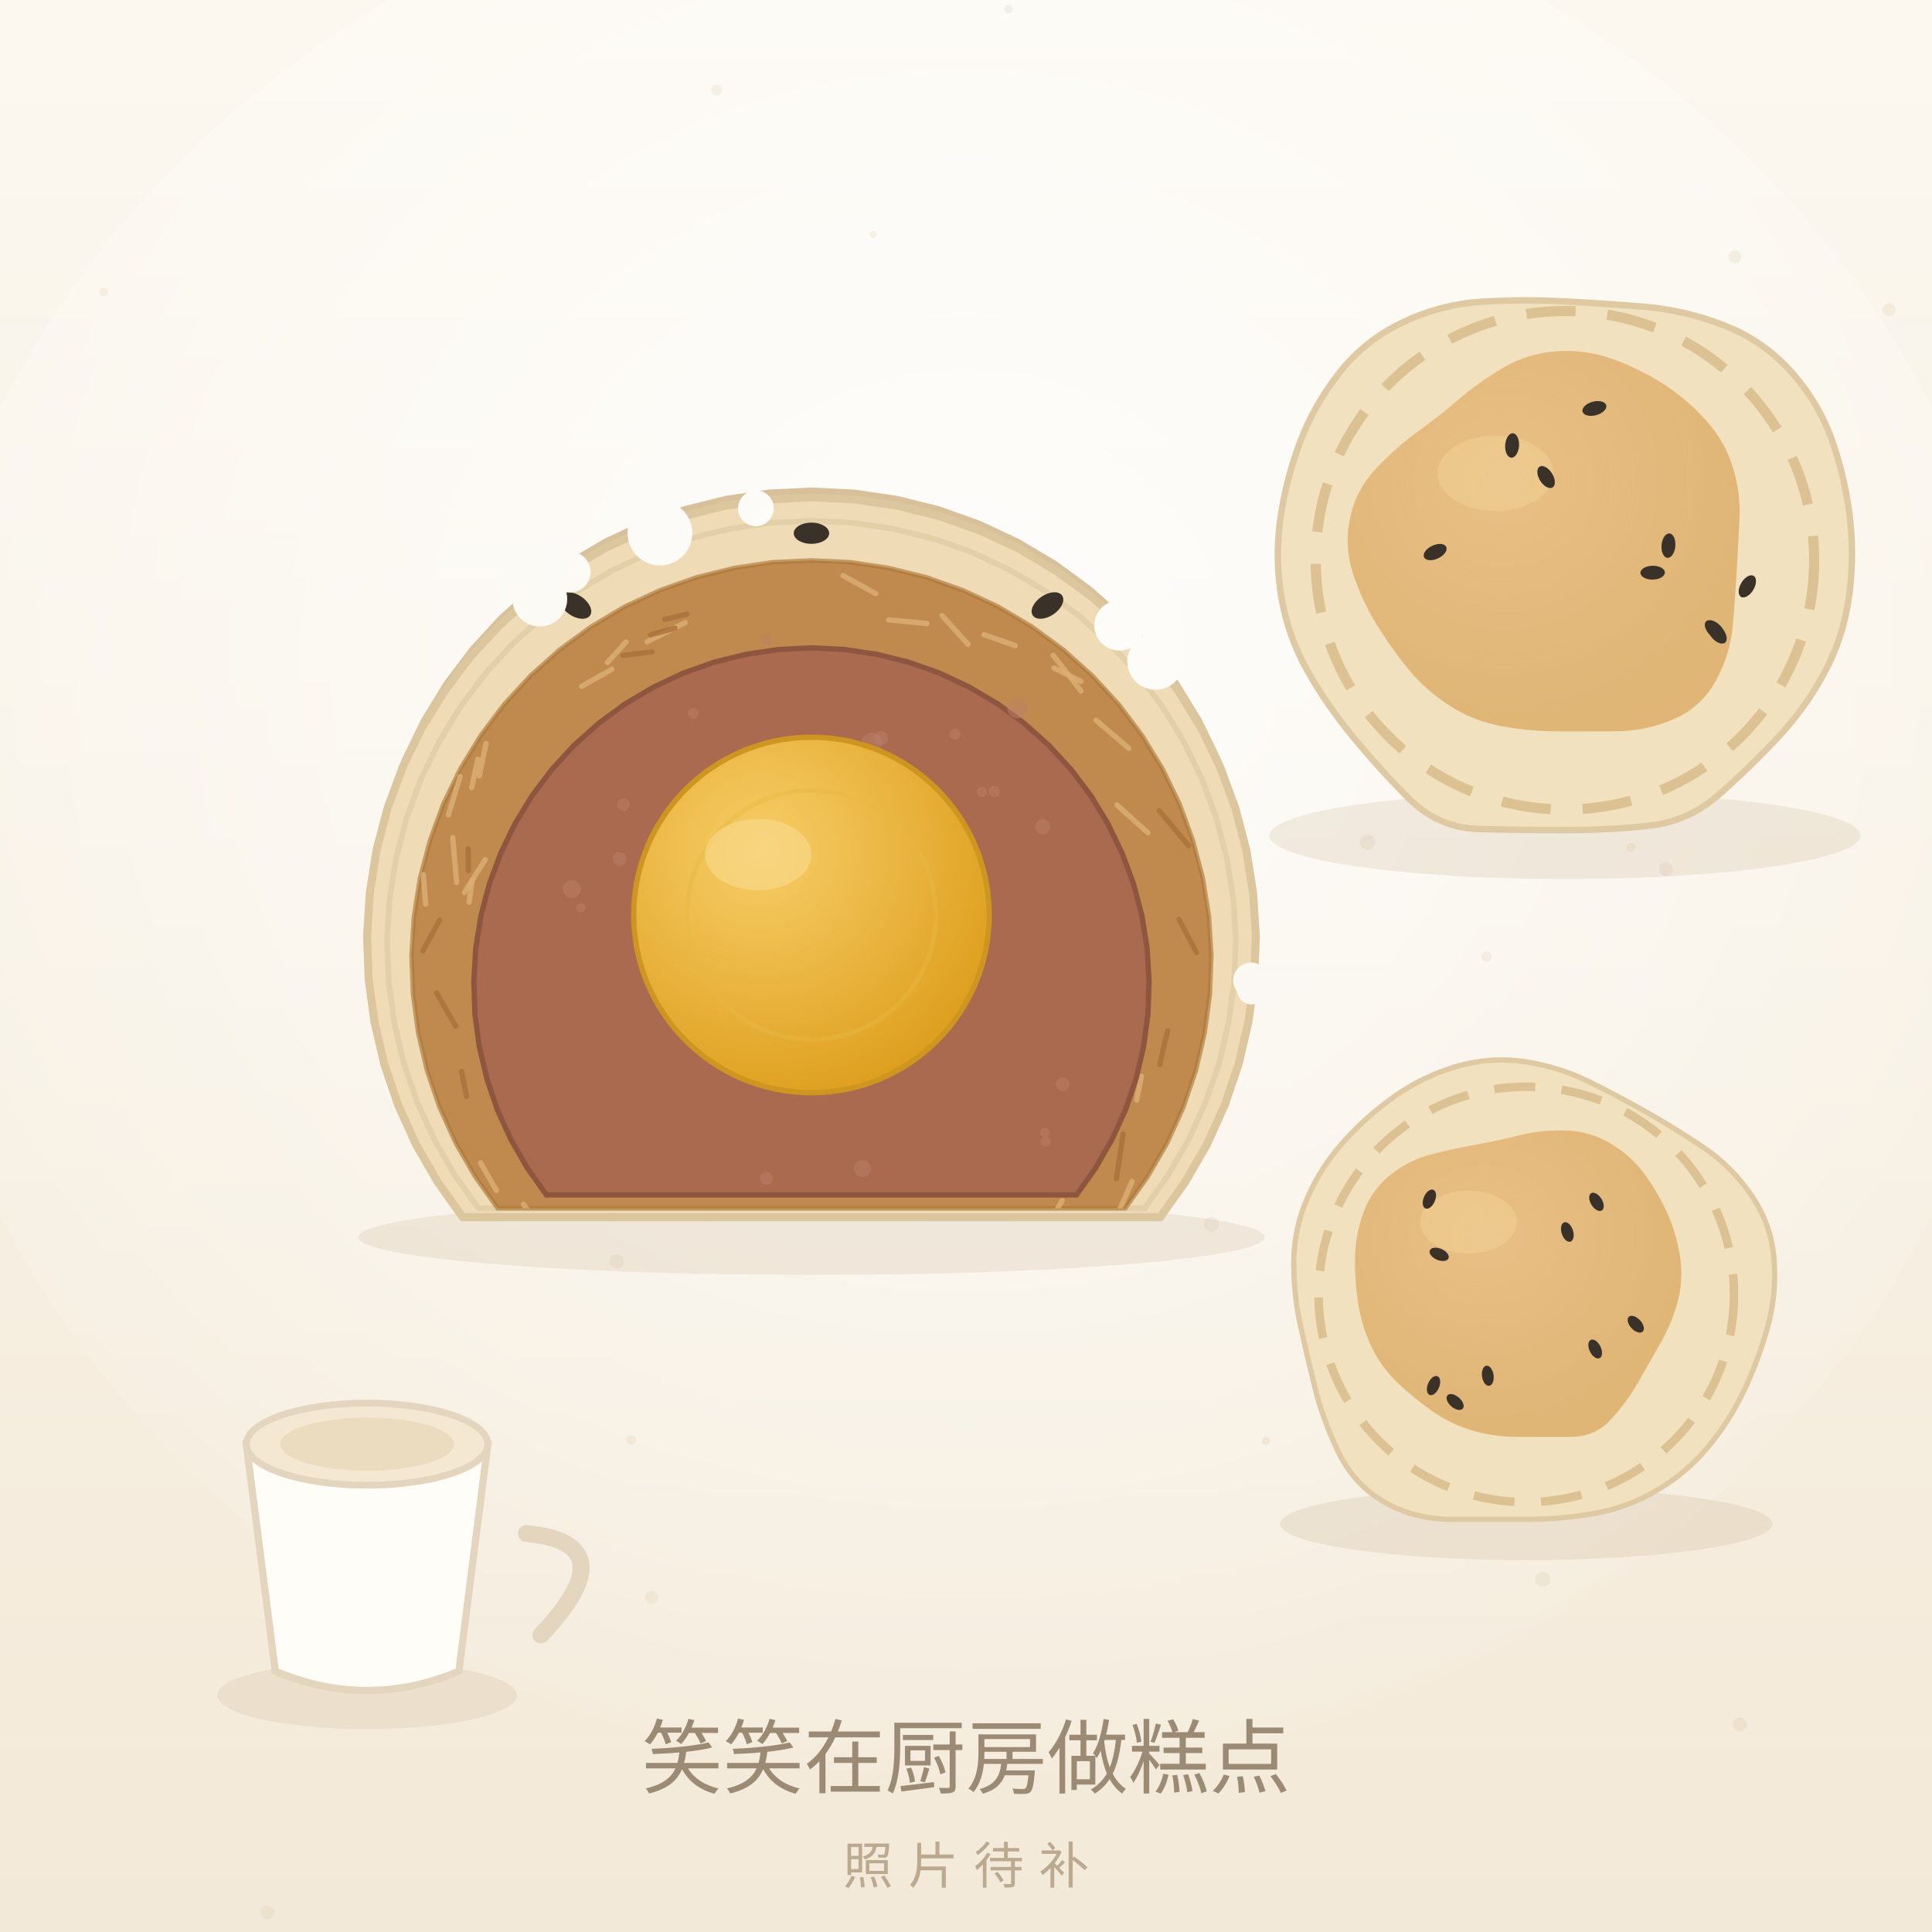
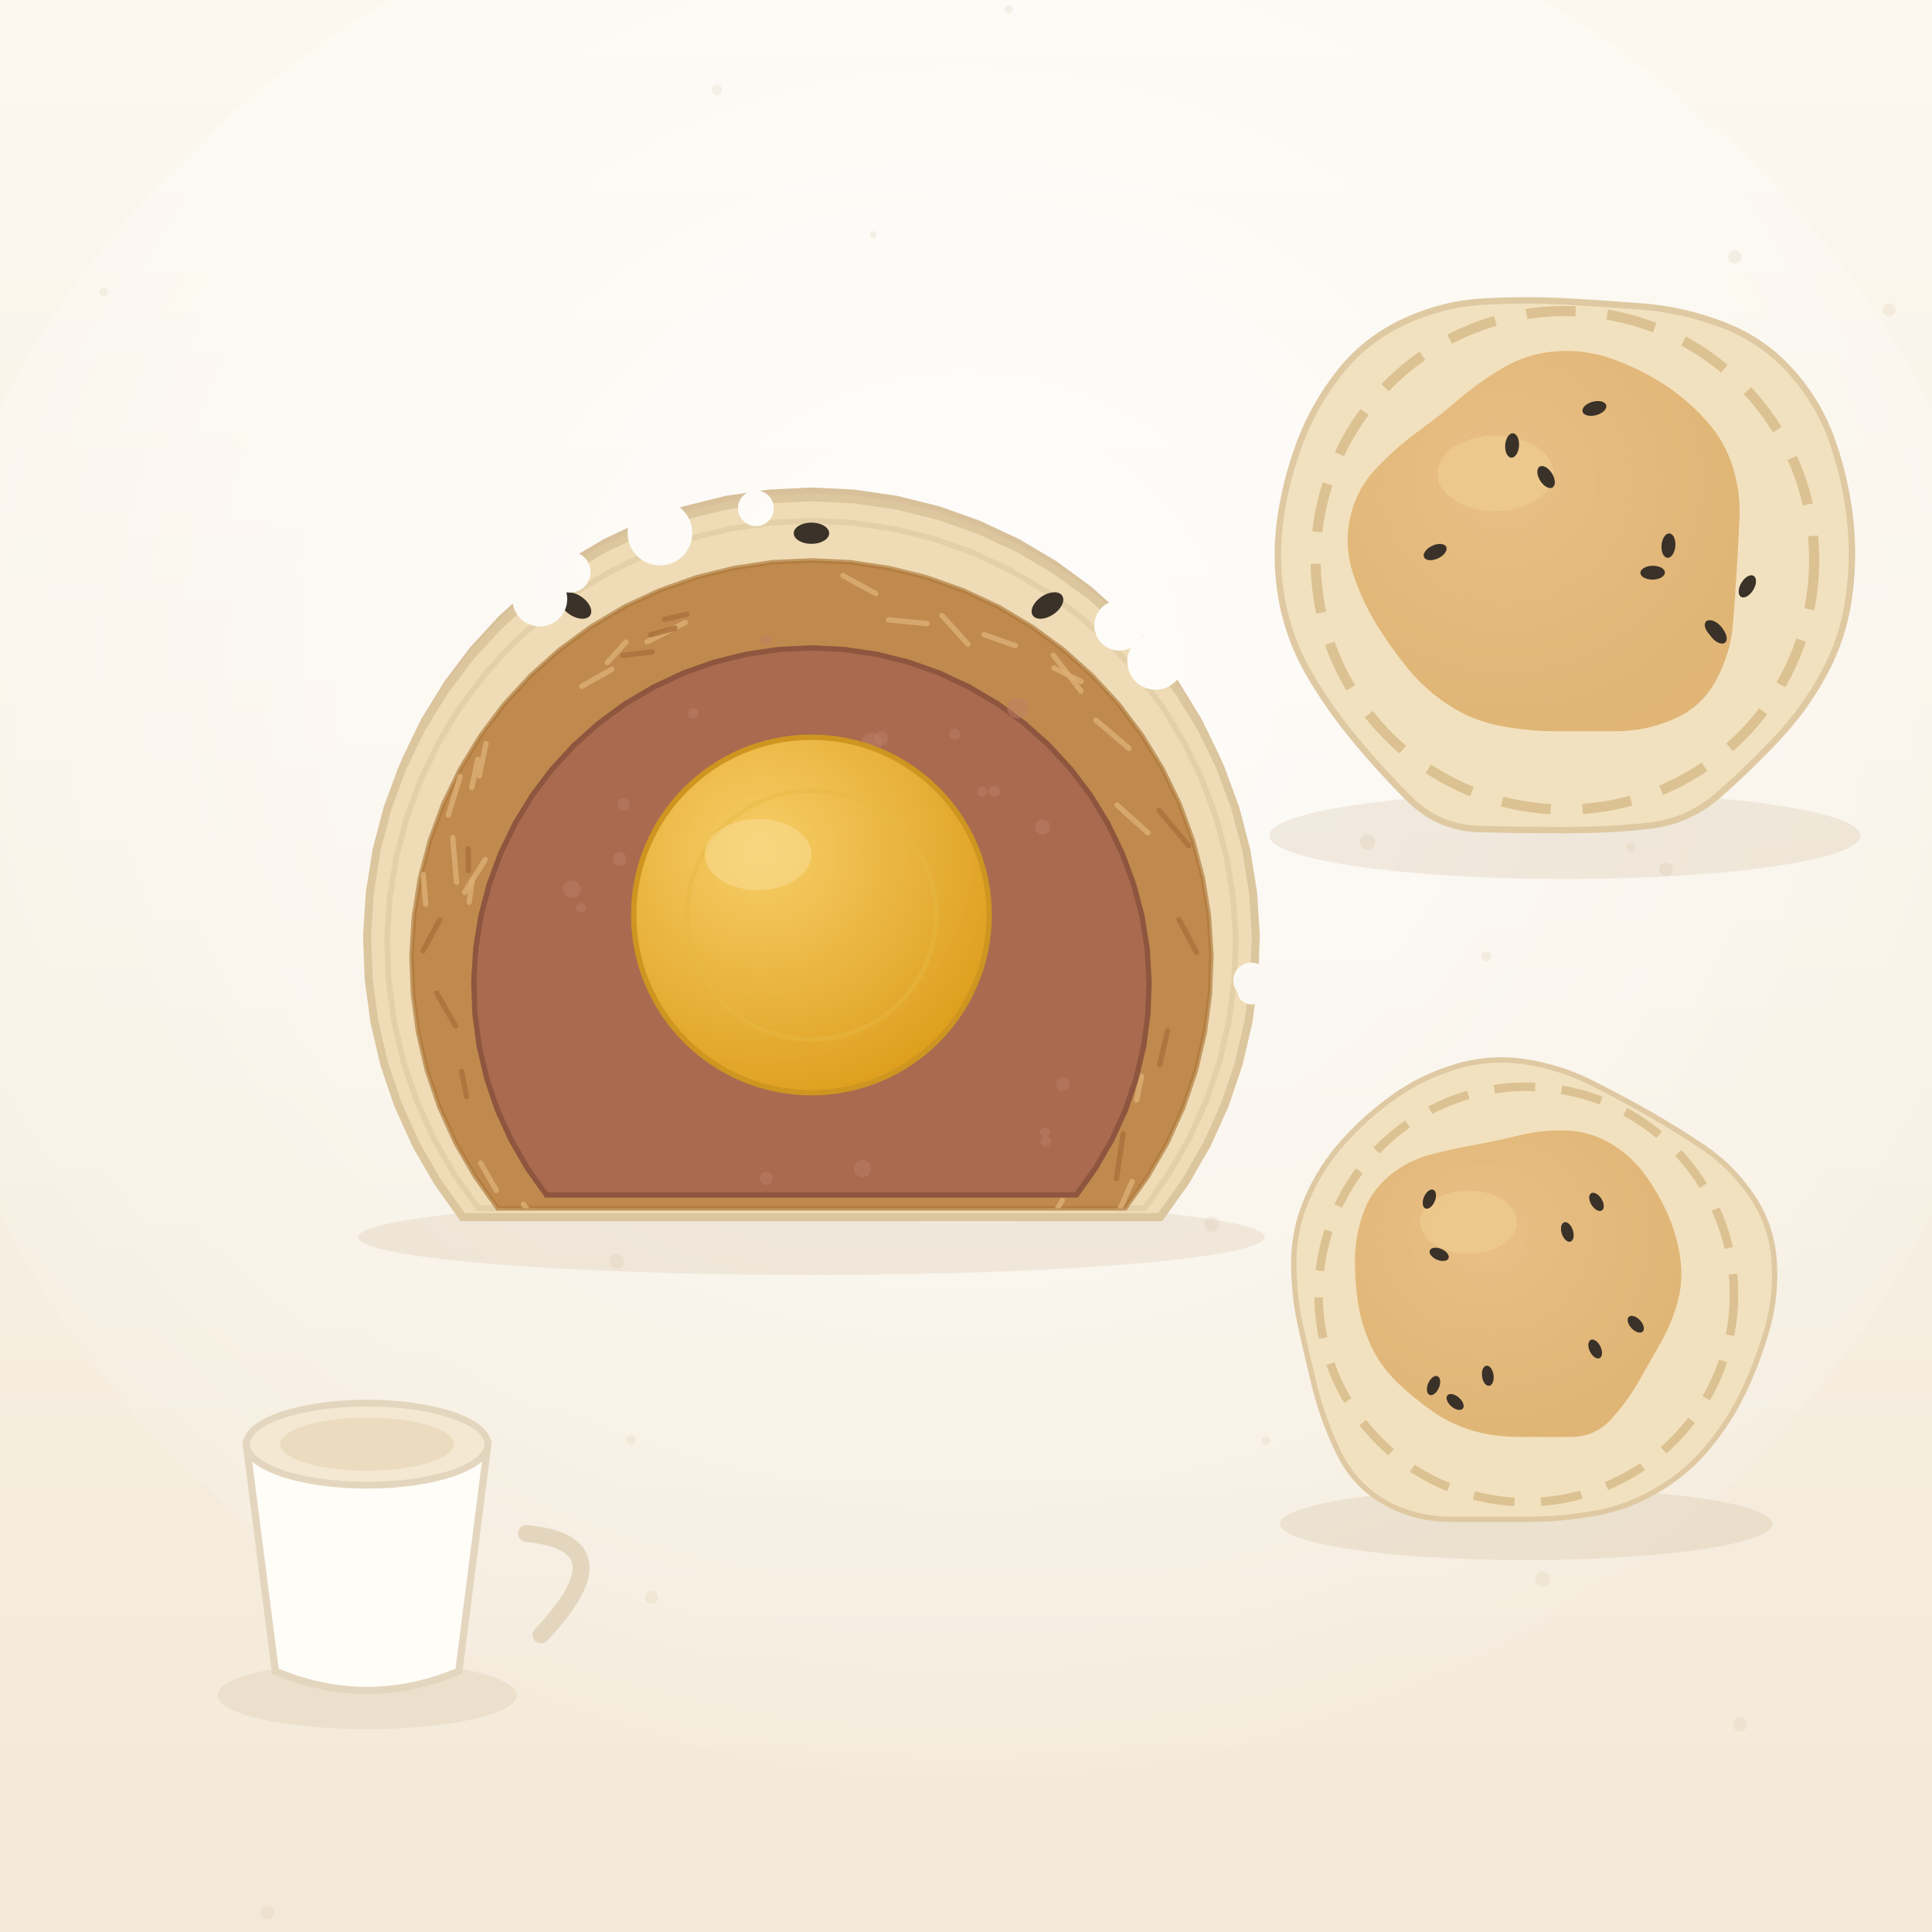
<svg xmlns="http://www.w3.org/2000/svg" viewBox="0 0 1200 1200" width="1200" height="1200" role="img" aria-label="笑笑在厨房做糕点">
  <defs>
    <linearGradient id="bg" x1="0" y1="0" x2="0" y2="1">
      <stop offset="0" stop-color="#FCF8F0" />
      <stop offset="1" stop-color="#F3E9D8" />
    </linearGradient>
    <radialGradient id="glow" cx="50%" cy="42%" r="62%">
      <stop offset="0" stop-color="#FFFFFF" stop-opacity="0.85" />
      <stop offset="1" stop-color="#FFFFFF" stop-opacity="0" />
    </radialGradient>
    <radialGradient id="yolk" cx="36%" cy="32%" r="72%">
      <stop offset="0" stop-color="#F7CE68" />
      <stop offset="1" stop-color="#DE9F1E" />
    </radialGradient>
    <radialGradient id="wash" cx="40%" cy="34%" r="70%">
      <stop offset="0" stop-color="#E9BE84" stop-opacity="0.95" />
      <stop offset="1" stop-color="#D9A75E" stop-opacity="0.75" />
    </radialGradient>
  </defs>
  <rect width="1200" height="1200" fill="url(#bg)" />
  <ellipse cx="600" cy="504" rx="660" ry="600" fill="url(#glow)" />
  <circle cx="1080.7" cy="1071.1" r="4.4" fill="#C9B48F" opacity="0.16" />
  <circle cx="958.2" cy="980.9" r="4.7" fill="#C9B48F" opacity="0.16" />
  <circle cx="166.1" cy="1187.9" r="4.2" fill="#C9B48F" opacity="0.16" />
  <circle cx="404.7" cy="992.2" r="4" fill="#C9B48F" opacity="0.16" />
  <circle cx="973.8" cy="893.7" r="2.4" fill="#C9B48F" opacity="0.16" />
  <circle cx="1173.4" cy="192.4" r="4.1" fill="#C9B48F" opacity="0.16" />
  <circle cx="303.6" cy="588.4" r="3.7" fill="#C9B48F" opacity="0.16" />
  <circle cx="64.4" cy="181.5" r="2.6" fill="#C9B48F" opacity="0.16" />
  <circle cx="955.7" cy="671.9" r="2.2" fill="#C9B48F" opacity="0.16" />
  <circle cx="1077.6" cy="159.5" r="4" fill="#C9B48F" opacity="0.16" />
  <circle cx="930" cy="344.4" r="2.6" fill="#C9B48F" opacity="0.16" />
  <circle cx="1013" cy="526.4" r="2.8" fill="#C9B48F" opacity="0.16" />
  <circle cx="626.5" cy="5.7" r="2.6" fill="#C9B48F" opacity="0.16" />
  <circle cx="270.6" cy="482.2" r="3.5" fill="#C9B48F" opacity="0.16" />
  <circle cx="445.2" cy="55.9" r="3.4" fill="#C9B48F" opacity="0.16" />
  <circle cx="450.4" cy="426.8" r="3.7" fill="#C9B48F" opacity="0.16" />
  <circle cx="786.2" cy="895" r="2.6" fill="#C9B48F" opacity="0.16" />
  <circle cx="752.5" cy="760.4" r="4.7" fill="#C9B48F" opacity="0.16" />
  <circle cx="849.4" cy="523" r="4.8" fill="#C9B48F" opacity="0.16" />
  <circle cx="376.8" cy="682.8" r="4.1" fill="#C9B48F" opacity="0.16" />
  <circle cx="1034.8" cy="539.9" r="4.3" fill="#C9B48F" opacity="0.16" />
  <circle cx="923.3" cy="594.2" r="3.2" fill="#C9B48F" opacity="0.16" />
  <circle cx="542.4" cy="145.7" r="2.2" fill="#C9B48F" opacity="0.16" />
  <circle cx="392" cy="894.4" r="2.9" fill="#C9B48F" opacity="0.16" />
  <circle cx="972.2" cy="940.3" r="3.2" fill="#C9B48F" opacity="0.16" />
  <circle cx="383" cy="783.5" r="4.5" fill="#C9B48F" opacity="0.16" />
  <g>
    <g>
      <ellipse cx="972" cy="519" rx="183.6" ry="27" fill="#B79B73" opacity="0.17" />
      <path d="M 1149.2 323.4 Q 1151.8 348 1148.2 372.3 Q 1144.6 396.7 1132.9 418.3 Q 1121.2 440 1104.3 458 Q 1087.5 476 1068.3 493 Q 1049.1 510.1 1024.8 512.8 Q 1000.4 515.6 971.8 515.6 Q 943.2 515.6 918.1 514.9 Q 893 514.1 874.5 495.4 Q 855.9 476.6 840.4 457.7 Q 824.8 438.8 812.6 417.6 Q 800.5 396.4 796.1 372.2 Q 791.8 348 795.1 323.5 Q 798.4 299.1 807.2 275.4 Q 816 251.7 832.1 231.3 Q 848.2 210.9 872.2 199.8 Q 896.2 188.6 922 187.3 Q 947.7 185.9 971.8 187.2 Q 995.9 188.5 1020.9 190.5 Q 1046 192.5 1070.6 202 Q 1095.2 211.5 1112.6 231 Q 1130 250.5 1138.3 274.7 Q 1146.6 298.8 1149.2 323.4 Z" fill="#F2E1BE" stroke="#DFC9A2" stroke-width="4" />
      <circle cx="972" cy="348" r="154.8" fill="none" stroke="#D9BE8E" stroke-width="6.3" stroke-dasharray="30.6 19.8" opacity="0.9" />
      <path d="M 1080.4 322.8 Q 1079.6 339 1078.7 354.7 Q 1077.8 370.3 1076.3 388.1 Q 1074.9 405.8 1065.9 422.5 Q 1057 439.1 1039.7 446.6 Q 1022.4 454.2 1003.4 454.2 Q 984.5 454.2 966.8 454.2 Q 949.1 454.2 932 450.9 Q 914.9 447.7 900.2 438.2 Q 885.6 428.8 874.7 415.6 Q 863.9 402.3 854.9 387.7 Q 845.9 373 840.3 356 Q 834.8 339 838.6 321.5 Q 842.4 304 854.8 290.9 Q 867.3 277.7 880.6 268.1 Q 893.9 258.5 906.1 248 Q 918.3 237.5 933.5 228.5 Q 948.7 219.5 966.8 218.2 Q 984.9 216.9 1001.9 223.1 Q 1018.8 229.2 1033.6 238.8 Q 1048.3 248.4 1059.9 261.4 Q 1071.5 274.3 1076.4 290.5 Q 1081.3 306.7 1080.4 322.8 Z" fill="url(#wash)" />
      <ellipse cx="928.8" cy="294" rx="36" ry="23.4" fill="#F3D49A" opacity="0.45" />
      <ellipse cx="1065.1" cy="391.3" rx="7.6" ry="4.3" transform="rotate(44 1065.1 391.3)" fill="#3A3128" />
      <ellipse cx="1036.3" cy="338.9" rx="7.6" ry="4.3" transform="rotate(95 1036.3 338.9)" fill="#3A3128" />
      <ellipse cx="1066.6" cy="393.3" rx="7.6" ry="4.3" transform="rotate(50 1066.6 393.3)" fill="#3A3128" />
      <ellipse cx="990.3" cy="253.7" rx="7.6" ry="4.3" transform="rotate(165 990.3 253.7)" fill="#3A3128" />
      <ellipse cx="891.4" cy="342.9" rx="7.6" ry="4.3" transform="rotate(155 891.4 342.9)" fill="#3A3128" />
      <ellipse cx="939.2" cy="276.7" rx="7.6" ry="4.3" transform="rotate(94 939.2 276.7)" fill="#3A3128" />
      <ellipse cx="960.3" cy="296.3" rx="7.6" ry="4.3" transform="rotate(58 960.3 296.3)" fill="#3A3128" />
      <ellipse cx="1085.3" cy="364.2" rx="7.6" ry="4.3" transform="rotate(121 1085.3 364.2)" fill="#3A3128" />
      <ellipse cx="1026.5" cy="355.7" rx="7.6" ry="4.3" transform="rotate(179 1026.5 355.7)" fill="#3A3128" />
    </g>
    <g>
      <ellipse cx="948" cy="946.5" rx="153" ry="22.5" fill="#B79B73" opacity="0.17" />
      <path d="M 1101.9 782.5 Q 1103.5 804 1097.9 824.3 Q 1092.2 844.6 1083.4 863.4 Q 1074.6 882.1 1061.2 898.4 Q 1047.9 914.6 1029.4 925.5 Q 1011 936.4 990.3 940 Q 969.7 943.7 947.5 943.7 Q 925.3 943.7 901.9 943.7 Q 878.6 943.7 859.9 933 Q 841.2 922.3 831.4 902.1 Q 821.7 881.9 816.8 862.1 Q 811.9 842.4 807.7 823.2 Q 803.5 804 803.6 783.7 Q 803.7 763.3 812 744.2 Q 820.2 725.2 834.3 709.4 Q 848.4 693.6 866 681.1 Q 883.6 668.6 904.7 662.4 Q 925.9 656.2 947.5 659.5 Q 969.1 662.9 987.7 672.2 Q 1006.3 681.5 1023.6 691.3 Q 1040.9 701.1 1058.5 713 Q 1076.1 725 1088.2 743 Q 1100.4 761.1 1101.9 782.5 Z" fill="#F2E1BE" stroke="#DFC9A2" stroke-width="3.3" />
      <circle cx="948" cy="804" r="129" fill="none" stroke="#D9BE8E" stroke-width="5.3" stroke-dasharray="25.5 16.5" opacity="0.9" />
      <path d="M 1043.8 782.6 Q 1045.5 796.5 1041.7 809.8 Q 1037.8 823.1 1031.1 834.7 Q 1024.4 846.4 1017.5 858.6 Q 1010.5 870.8 1000.6 881.6 Q 990.7 892.5 975.4 892.5 Q 960.2 892.5 944 892.5 Q 927.9 892.5 914.7 888.6 Q 901.5 884.7 889.9 876.7 Q 878.4 868.7 868.2 859 Q 858 849.3 851.9 836.6 Q 845.9 824 843.7 810.3 Q 841.5 796.5 841.6 782.2 Q 841.7 767.8 846.6 753.8 Q 851.5 739.7 863.2 730.1 Q 874.9 720.5 889.4 716.9 Q 903.9 713.2 917.1 710.9 Q 930.3 708.5 944 705.1 Q 957.7 701.7 972.9 702.2 Q 988.1 702.7 1001 710.6 Q 1013.9 718.5 1022.4 730.5 Q 1030.9 742.6 1036.5 755.6 Q 1042 768.7 1043.8 782.6 Z" fill="url(#wash)" />
      <ellipse cx="912" cy="759" rx="30" ry="19.5" fill="#F3D49A" opacity="0.45" />
      <ellipse cx="973.5" cy="765.2" rx="6.3" ry="3.6" transform="rotate(72 973.5 765.2)" fill="#3A3128" />
      <ellipse cx="890.4" cy="860.6" rx="6.3" ry="3.6" transform="rotate(113 890.4 860.6)" fill="#3A3128" />
      <ellipse cx="893.9" cy="779.1" rx="6.3" ry="3.6" transform="rotate(23 893.9 779.1)" fill="#3A3128" />
      <ellipse cx="991.6" cy="746.5" rx="6.3" ry="3.6" transform="rotate(58 991.6 746.5)" fill="#3A3128" />
      <ellipse cx="887.8" cy="744.8" rx="6.3" ry="3.6" transform="rotate(113 887.8 744.8)" fill="#3A3128" />
      <ellipse cx="924.1" cy="854.5" rx="6.3" ry="3.6" transform="rotate(82 924.1 854.5)" fill="#3A3128" />
      <ellipse cx="903.8" cy="870.8" rx="6.3" ry="3.6" transform="rotate(41 903.8 870.8)" fill="#3A3128" />
      <ellipse cx="990.8" cy="837.9" rx="6.3" ry="3.6" transform="rotate(64 990.8 837.9)" fill="#3A3128" />
      <ellipse cx="1016" cy="822.5" rx="6.3" ry="3.6" transform="rotate(47 1016 822.5)" fill="#3A3128" />
    </g>
    <g>
      <defs>
        <mask id="nib-504-756-276" maskUnits="userSpaceOnUse" x="117.6" y="176.4" width="772.8" height="772.8">
          <rect x="117.6" y="176.4" width="772.8" height="772.8" fill="#fff" />
          <circle cx="409.9" cy="331.1" r="20.1" fill="#000" />
          <circle cx="469.5" cy="315.7" r="11.1" fill="#000" />
          <circle cx="777.1" cy="609" r="11.1" fill="#000" />
          <circle cx="354.1" cy="355.3" r="12.7" fill="#000" />
          <circle cx="777.3" cy="615.1" r="8.8" fill="#000" />
          <circle cx="335.3" cy="372.1" r="17" fill="#000" />
          <circle cx="717.7" cy="410.9" r="17.5" fill="#000" />
          <circle cx="695.3" cy="388.5" r="15.6" fill="#000" />
        </mask>
      </defs>
      <ellipse cx="504" cy="768.4" rx="281.5" ry="23.5" fill="#B79B73" opacity="0.16" />
      <g mask="url(#nib-504-756-276)">
        <path d="M 287.4 749.9 L 271.8 728.1 L 258.4 704.8 L 247.3 680.3 L 238.7 654.9 L 232.6 628.7 L 229 602.1 L 228 575.3 L 229.7 548.4 L 233.9 521.9 L 240.7 495.9 L 250 470.7 L 261.7 446.6 L 275.8 423.6 L 291.9 402.2 L 310.1 382.4 L 330.1 364.5 L 351.8 348.6 L 374.9 334.9 L 399.2 323.5 L 424.5 314.5 L 450.6 308 L 477.2 304.1 L 504 302.8 L 530.8 304.1 L 557.4 308 L 583.5 314.5 L 608.8 323.5 L 633.1 334.9 L 656.2 348.6 L 677.9 364.5 L 697.9 382.4 L 716.1 402.2 L 732.2 423.6 L 746.3 446.6 L 758 470.7 L 767.3 495.9 L 774.1 521.9 L 778.3 548.4 L 780 575.3 L 779 602.1 L 775.4 628.7 L 769.3 654.9 L 760.7 680.3 L 749.6 704.8 L 736.2 728.1 L 720.6 749.9 Z" fill="#D8C09A" />
        <path d="M 287.4 756 L 271.8 734.1 L 258.4 710.9 L 247.3 686.4 L 238.7 661 L 232.6 634.8 L 229 608.2 L 228 581.3 L 229.7 554.5 L 233.9 528 L 240.7 502 L 250 476.8 L 261.7 452.6 L 275.8 429.7 L 291.9 408.2 L 310.1 388.5 L 330.1 370.5 L 351.8 354.7 L 374.9 340.9 L 399.2 329.6 L 424.5 320.6 L 450.6 314.1 L 477.2 310.2 L 504 308.9 L 530.8 310.2 L 557.4 314.1 L 583.5 320.6 L 608.8 329.6 L 633.1 340.9 L 656.2 354.7 L 677.9 370.5 L 697.9 388.5 L 716.1 408.2 L 732.2 429.7 L 746.3 452.6 L 758 476.8 L 767.3 502 L 774.1 528 L 778.3 554.5 L 780 581.3 L 779 608.2 L 775.4 634.8 L 769.3 661 L 760.7 686.4 L 749.6 710.9 L 736.2 734.1 L 720.6 756 Z" fill="#EFDCB6" stroke="#DCC69E" stroke-width="5" />
        <path d="M 297.2 750.5 L 282.3 729.6 L 269.5 707.4 L 258.9 684 L 250.6 659.7 L 244.8 634.7 L 241.4 609.3 L 240.4 583.7 L 242 558.1 L 246.1 532.7 L 252.6 507.9 L 261.5 483.8 L 272.7 460.8 L 286 438.9 L 301.5 418.4 L 318.8 399.5 L 337.9 382.4 L 358.6 367.2 L 380.7 354.1 L 403.9 343.2 L 428.1 334.6 L 453 328.5 L 478.4 324.7 L 504 323.5 L 529.6 324.7 L 555 328.5 L 579.9 334.6 L 604.1 343.2 L 627.3 354.1 L 649.4 367.2 L 670.1 382.4 L 689.2 399.5 L 706.5 418.4 L 722 438.9 L 735.3 460.8 L 746.5 483.8 L 755.4 507.9 L 761.9 532.7 L 766 558.1 L 767.6 583.7 L 766.6 609.3 L 763.2 634.7 L 757.4 659.7 L 749.1 684 L 738.5 707.4 L 725.7 729.6 L 710.8 750.5 Z" fill="none" stroke="#E4D0A8" stroke-width="3.6" />
        <clipPath id="floss-504-756-276">
          <path d="M 309.1 750.5 L 295.1 730.8 L 283 709.9 L 273 687.8 L 265.2 664.9 L 259.7 641.4 L 256.5 617.4 L 255.6 593.3 L 257.1 569.1 L 260.9 545.3 L 267.1 521.9 L 275.4 499.2 L 286 477.4 L 298.6 456.8 L 313.1 437.5 L 329.5 419.7 L 347.5 403.6 L 367 389.3 L 387.8 376.9 L 409.7 366.7 L 432.5 358.6 L 455.9 352.8 L 479.9 349.2 L 504 348.1 L 528.1 349.2 L 552.1 352.8 L 575.5 358.6 L 598.3 366.7 L 620.2 376.9 L 641 389.3 L 660.5 403.6 L 678.5 419.7 L 694.9 437.5 L 709.4 456.8 L 722 477.4 L 732.6 499.2 L 740.9 521.9 L 747.1 545.3 L 750.9 569.1 L 752.4 593.3 L 751.5 617.4 L 748.3 641.4 L 742.8 664.9 L 735 687.8 L 725 709.9 L 712.9 730.8 L 698.9 750.5 Z" />
        </clipPath>
        <path d="M 309.1 750.5 L 295.1 730.8 L 283 709.9 L 273 687.8 L 265.2 664.9 L 259.7 641.4 L 256.5 617.4 L 255.6 593.3 L 257.1 569.1 L 260.9 545.3 L 267.1 521.9 L 275.4 499.2 L 286 477.4 L 298.6 456.8 L 313.1 437.5 L 329.5 419.7 L 347.5 403.6 L 367 389.3 L 387.8 376.9 L 409.7 366.7 L 432.5 358.6 L 455.9 352.8 L 479.9 349.2 L 504 348.1 L 528.1 349.2 L 552.1 352.8 L 575.5 358.6 L 598.3 366.7 L 620.2 376.9 L 641 389.3 L 660.5 403.6 L 678.5 419.7 L 694.9 437.5 L 709.4 456.8 L 722 477.4 L 732.6 499.2 L 740.9 521.9 L 747.1 545.3 L 750.9 569.1 L 752.4 593.3 L 751.5 617.4 L 748.3 641.4 L 742.8 664.9 L 735 687.8 L 725 709.9 L 712.9 730.8 L 698.9 750.5 Z" fill="#C08A4E" />
        <path d="M 309.1 750.5 L 295.1 730.8 L 283 709.9 L 273 687.8 L 265.2 664.9 L 259.7 641.4 L 256.5 617.4 L 255.6 593.3 L 257.1 569.1 L 260.9 545.3 L 267.1 521.9 L 275.4 499.2 L 286 477.4 L 298.6 456.8 L 313.1 437.5 L 329.5 419.7 L 347.5 403.6 L 367 389.3 L 387.8 376.9 L 409.7 366.7 L 432.5 358.6 L 455.9 352.8 L 479.9 349.2 L 504 348.1 L 528.1 349.2 L 552.1 352.8 L 575.5 358.6 L 598.3 366.7 L 620.2 376.9 L 641 389.3 L 660.5 403.6 L 678.5 419.7 L 694.9 437.5 L 709.4 456.8 L 722 477.4 L 732.6 499.2 L 740.9 521.9 L 747.1 545.3 L 750.9 569.1 L 752.4 593.3 L 751.5 617.4 L 748.3 641.4 L 742.8 664.9 L 735 687.8 L 725 709.9 L 712.9 730.8 L 698.9 750.5 Z" fill="none" stroke="#AC7638" stroke-width="2.8" opacity="0.65" />
        <g clip-path="url(#floss-504-756-276)">
          <line x1="264.4" y1="561.6" x2="262.9" y2="543.2" stroke="#DDAF74" stroke-width="3.3" stroke-linecap="round" opacity="0.8" />
          <line x1="402" y1="398.6" x2="425.6" y2="386.7" stroke="#DDAF74" stroke-width="3.3" stroke-linecap="round" opacity="0.8" />
          <line x1="693.8" y1="500" x2="713" y2="517.3" stroke="#DDAF74" stroke-width="3.3" stroke-linecap="round" opacity="0.8" />
          <line x1="412.9" y1="384.7" x2="426.6" y2="381.5" stroke="#A9713A" stroke-width="3.3" stroke-linecap="round" opacity="0.8" />
          <line x1="523.6" y1="357.5" x2="543.9" y2="368.7" stroke="#DDAF74" stroke-width="3.3" stroke-linecap="round" opacity="0.8" />
          <line x1="262.7" y1="590.6" x2="273.1" y2="571.4" stroke="#A9713A" stroke-width="3.3" stroke-linecap="round" opacity="0.8" />
          <line x1="283.6" y1="548.1" x2="281.2" y2="520.2" stroke="#DDAF74" stroke-width="3.3" stroke-linecap="round" opacity="0.8" />
          <line x1="522" y1="830.1" x2="505.7" y2="827.4" stroke="#DDAF74" stroke-width="3.3" stroke-linecap="round" opacity="0.8" />
          <line x1="611.2" y1="394.2" x2="630.6" y2="401" stroke="#DDAF74" stroke-width="3.3" stroke-linecap="round" opacity="0.8" />
          <line x1="618.9" y1="783.2" x2="592.7" y2="794.7" stroke="#A9713A" stroke-width="3.3" stroke-linecap="round" opacity="0.8" />
          <line x1="601.1" y1="796.6" x2="576.5" y2="796.5" stroke="#DDAF74" stroke-width="3.3" stroke-linecap="round" opacity="0.8" />
          <line x1="732.3" y1="571" x2="743.2" y2="591.7" stroke="#A9713A" stroke-width="3.3" stroke-linecap="round" opacity="0.8" />
          <line x1="377.3" y1="411.5" x2="388.8" y2="398.8" stroke="#DDAF74" stroke-width="3.3" stroke-linecap="round" opacity="0.8" />
          <line x1="404.1" y1="394.3" x2="419.2" y2="390.2" stroke="#A9713A" stroke-width="3.3" stroke-linecap="round" opacity="0.8" />
          <line x1="709" y1="668.5" x2="706" y2="683.3" stroke="#DDAF74" stroke-width="3.3" stroke-linecap="round" opacity="0.8" />
          <line x1="697.6" y1="704.3" x2="693.4" y2="732.1" stroke="#A9713A" stroke-width="3.3" stroke-linecap="round" opacity="0.8" />
          <line x1="585.1" y1="382.3" x2="601.2" y2="400.1" stroke="#DDAF74" stroke-width="3.3" stroke-linecap="round" opacity="0.8" />
          <line x1="659.8" y1="745.6" x2="653" y2="757.6" stroke="#DDAF74" stroke-width="3.3" stroke-linecap="round" opacity="0.8" />
          <line x1="290.9" y1="540.7" x2="290.8" y2="527.2" stroke="#A9713A" stroke-width="3.3" stroke-linecap="round" opacity="0.8" />
          <line x1="386.9" y1="407.1" x2="405" y2="404.9" stroke="#A9713A" stroke-width="3.3" stroke-linecap="round" opacity="0.8" />
          <line x1="477.4" y1="831.8" x2="458.4" y2="823.8" stroke="#DDAF74" stroke-width="3.3" stroke-linecap="round" opacity="0.8" />
          <line x1="679" y1="725.1" x2="660.6" y2="740.5" stroke="#A9713A" stroke-width="3.3" stroke-linecap="round" opacity="0.8" />
          <line x1="401.4" y1="819.3" x2="388.2" y2="810.3" stroke="#A9713A" stroke-width="3.3" stroke-linecap="round" opacity="0.8" />
          <line x1="297.7" y1="481.9" x2="301.9" y2="461.8" stroke="#DDAF74" stroke-width="3.3" stroke-linecap="round" opacity="0.8" />
          <line x1="654.2" y1="407" x2="671.4" y2="429.2" stroke="#DDAF74" stroke-width="3.3" stroke-linecap="round" opacity="0.8" />
          <line x1="654.6" y1="414.9" x2="671.5" y2="423.2" stroke="#DDAF74" stroke-width="3.3" stroke-linecap="round" opacity="0.8" />
          <line x1="650.6" y1="779.3" x2="640.2" y2="790" stroke="#A9713A" stroke-width="3.3" stroke-linecap="round" opacity="0.8" />
          <line x1="680.7" y1="447.3" x2="701.2" y2="464.8" stroke="#DDAF74" stroke-width="3.3" stroke-linecap="round" opacity="0.8" />
          <line x1="341.5" y1="770.7" x2="325.1" y2="748" stroke="#DDAF74" stroke-width="3.3" stroke-linecap="round" opacity="0.8" />
          <line x1="725.2" y1="640.2" x2="720.3" y2="661.3" stroke="#A9713A" stroke-width="3.3" stroke-linecap="round" opacity="0.8" />
          <line x1="459.6" y1="826" x2="437.8" y2="821.8" stroke="#DDAF74" stroke-width="3.3" stroke-linecap="round" opacity="0.8" />
          <line x1="720" y1="503.5" x2="738.3" y2="525.3" stroke="#A9713A" stroke-width="3.3" stroke-linecap="round" opacity="0.8" />
          <line x1="377.5" y1="807" x2="358.5" y2="789.8" stroke="#A9713A" stroke-width="3.3" stroke-linecap="round" opacity="0.8" />
          <line x1="684.3" y1="756.8" x2="675.4" y2="769" stroke="#A9713A" stroke-width="3.3" stroke-linecap="round" opacity="0.8" />
          <line x1="361.3" y1="426.3" x2="380" y2="415.7" stroke="#DDAF74" stroke-width="3.3" stroke-linecap="round" opacity="0.8" />
          <line x1="654.9" y1="776.3" x2="627.6" y2="783" stroke="#DDAF74" stroke-width="3.3" stroke-linecap="round" opacity="0.8" />
          <line x1="283" y1="637.3" x2="271.2" y2="616.8" stroke="#A9713A" stroke-width="3.3" stroke-linecap="round" opacity="0.8" />
          <line x1="278.5" y1="506.2" x2="285.8" y2="482.3" stroke="#DDAF74" stroke-width="3.3" stroke-linecap="round" opacity="0.8" />
          <line x1="291.4" y1="560.4" x2="293.3" y2="546.4" stroke="#DDAF74" stroke-width="3.3" stroke-linecap="round" opacity="0.8" />
          <line x1="289.8" y1="681.1" x2="286.7" y2="665.4" stroke="#A9713A" stroke-width="3.3" stroke-linecap="round" opacity="0.8" />
          <line x1="551.9" y1="385" x2="575.8" y2="387.3" stroke="#DDAF74" stroke-width="3.3" stroke-linecap="round" opacity="0.8" />
          <line x1="293" y1="489.2" x2="296.8" y2="471.6" stroke="#DDAF74" stroke-width="3.3" stroke-linecap="round" opacity="0.8" />
          <line x1="703.2" y1="733.8" x2="692.4" y2="758.2" stroke="#DDAF74" stroke-width="3.3" stroke-linecap="round" opacity="0.8" />
          <line x1="308.3" y1="739.4" x2="298.5" y2="722.3" stroke="#DDAF74" stroke-width="3.3" stroke-linecap="round" opacity="0.8" />
          <line x1="344" y1="769.3" x2="323.9" y2="755.3" stroke="#DDAF74" stroke-width="3.3" stroke-linecap="round" opacity="0.8" />
          <line x1="288.5" y1="554.3" x2="301.4" y2="533.9" stroke="#DDAF74" stroke-width="3.3" stroke-linecap="round" opacity="0.8" />
        </g>
        <path d="M 339.4 742.2 L 327.6 725.6 L 317.4 707.9 L 308.9 689.3 L 302.4 670 L 297.7 650.1 L 295 629.9 L 294.3 609.5 L 295.5 589.1 L 298.7 568.9 L 303.9 549.2 L 311 530 L 319.9 511.6 L 330.5 494.2 L 342.8 477.9 L 356.6 462.9 L 371.8 449.3 L 388.3 437.2 L 405.9 426.8 L 424.4 418.1 L 443.6 411.3 L 463.4 406.4 L 483.6 403.4 L 504 402.4 L 524.4 403.4 L 544.6 406.4 L 564.4 411.3 L 583.6 418.1 L 602.1 426.8 L 619.7 437.2 L 636.2 449.3 L 651.4 462.9 L 665.2 477.9 L 677.5 494.2 L 688.1 511.6 L 697 530 L 704.1 549.2 L 709.3 568.9 L 712.5 589.1 L 713.7 609.5 L 713 629.9 L 710.3 650.1 L 705.6 670 L 699.1 689.3 L 690.6 707.9 L 680.4 725.6 L 668.6 742.2 Z" fill="#A96A50" stroke="#8E563E" stroke-width="3.3" />
        <circle cx="355.2" cy="552.2" r="5.5" fill="#BC8067" opacity="0.5" />
        <circle cx="547.4" cy="458.5" r="4.3" fill="#BC8067" opacity="0.5" />
        <circle cx="593.1" cy="456" r="3.4" fill="#BC8067" opacity="0.5" />
        <circle cx="660.1" cy="673.4" r="4.2" fill="#BC8067" opacity="0.5" />
        <circle cx="647.6" cy="513.6" r="4.7" fill="#BC8067" opacity="0.5" />
        <circle cx="541.4" cy="461.4" r="6.3" fill="#BC8067" opacity="0.5" />
        <circle cx="649" cy="703.3" r="2.9" fill="#BC8067" opacity="0.5" />
        <circle cx="476" cy="731.9" r="4" fill="#BC8067" opacity="0.5" />
        <circle cx="476" cy="397.4" r="3.3" fill="#BC8067" opacity="0.5" />
        <circle cx="632" cy="439.8" r="6.4" fill="#BC8067" opacity="0.5" />
        <circle cx="649.5" cy="709" r="3.2" fill="#BC8067" opacity="0.5" />
        <circle cx="609.9" cy="491.8" r="3.1" fill="#BC8067" opacity="0.5" />
        <circle cx="387.3" cy="499.8" r="3.9" fill="#BC8067" opacity="0.5" />
        <circle cx="430.7" cy="443.1" r="3.3" fill="#BC8067" opacity="0.5" />
        <circle cx="360.8" cy="563.8" r="2.9" fill="#BC8067" opacity="0.5" />
        <circle cx="384.8" cy="533.6" r="4.3" fill="#BC8067" opacity="0.5" />
        <circle cx="535.7" cy="725.8" r="5.3" fill="#BC8067" opacity="0.5" />
        <circle cx="617.6" cy="491.5" r="3.5" fill="#BC8067" opacity="0.5" />
        <circle cx="504" cy="568.3" r="110.4" fill="url(#yolk)" stroke="#CE9520" stroke-width="3.3" />
        <circle cx="504" cy="568.3" r="77.3" fill="none" stroke="#E7B843" stroke-width="2.8" opacity="0.45" />
        <ellipse cx="470.9" cy="530.8" rx="33.1" ry="22.1" fill="#F8DA8E" opacity="0.6" />
        <ellipse cx="650.6" cy="376.1" rx="11" ry="6.6" transform="rotate(-34 650.6 376.1)" fill="#3A3128" />
        <ellipse cx="504" cy="331.2" rx="11" ry="6.6" transform="rotate(0 504 331.2)" fill="#3A3128" />
        <ellipse cx="357.4" cy="376.1" rx="11" ry="6.6" transform="rotate(34 357.4 376.1)" fill="#3A3128" />
      </g>
    </g>
    <g transform="translate(228 960)">
      <ellipse cy="93" rx="93" ry="21" fill="#B79B73" opacity="0.14" />
      <path d="M99 -7.5 q 63 6 9 63" fill="none" stroke="#E4D6BE" stroke-width="10.5" stroke-linecap="round" />
      <path d="M-75 -63 h 150 l -18 141 q -57 24 -114 0 z" fill="#FFFDF8" stroke="#E4D6BE" stroke-width="4.5" />
      <ellipse cy="-63" rx="75" ry="25.5" fill="#F4E8D2" stroke="#E4D6BE" stroke-width="4.2" />
      <ellipse cy="-63" rx="54" ry="16.5" fill="#E9D9BC" opacity="0.8" />
    </g>
  </g>
-   <text x="600" y="1110" text-anchor="middle" font-family="'Songti SC','Source Han Serif SC','Noto Serif SC',Georgia,serif" font-size="50.4" fill="#9C8B74">笑笑在厨房做糕点</text>
-   <text x="600" y="1170" text-anchor="middle" font-family="'PingFang SC','Hiragino Sans GB','Microsoft YaHei','Noto Sans SC',sans-serif" font-size="31.2" letter-spacing="9.4" fill="#BBAA90">照片待补</text>
</svg>
